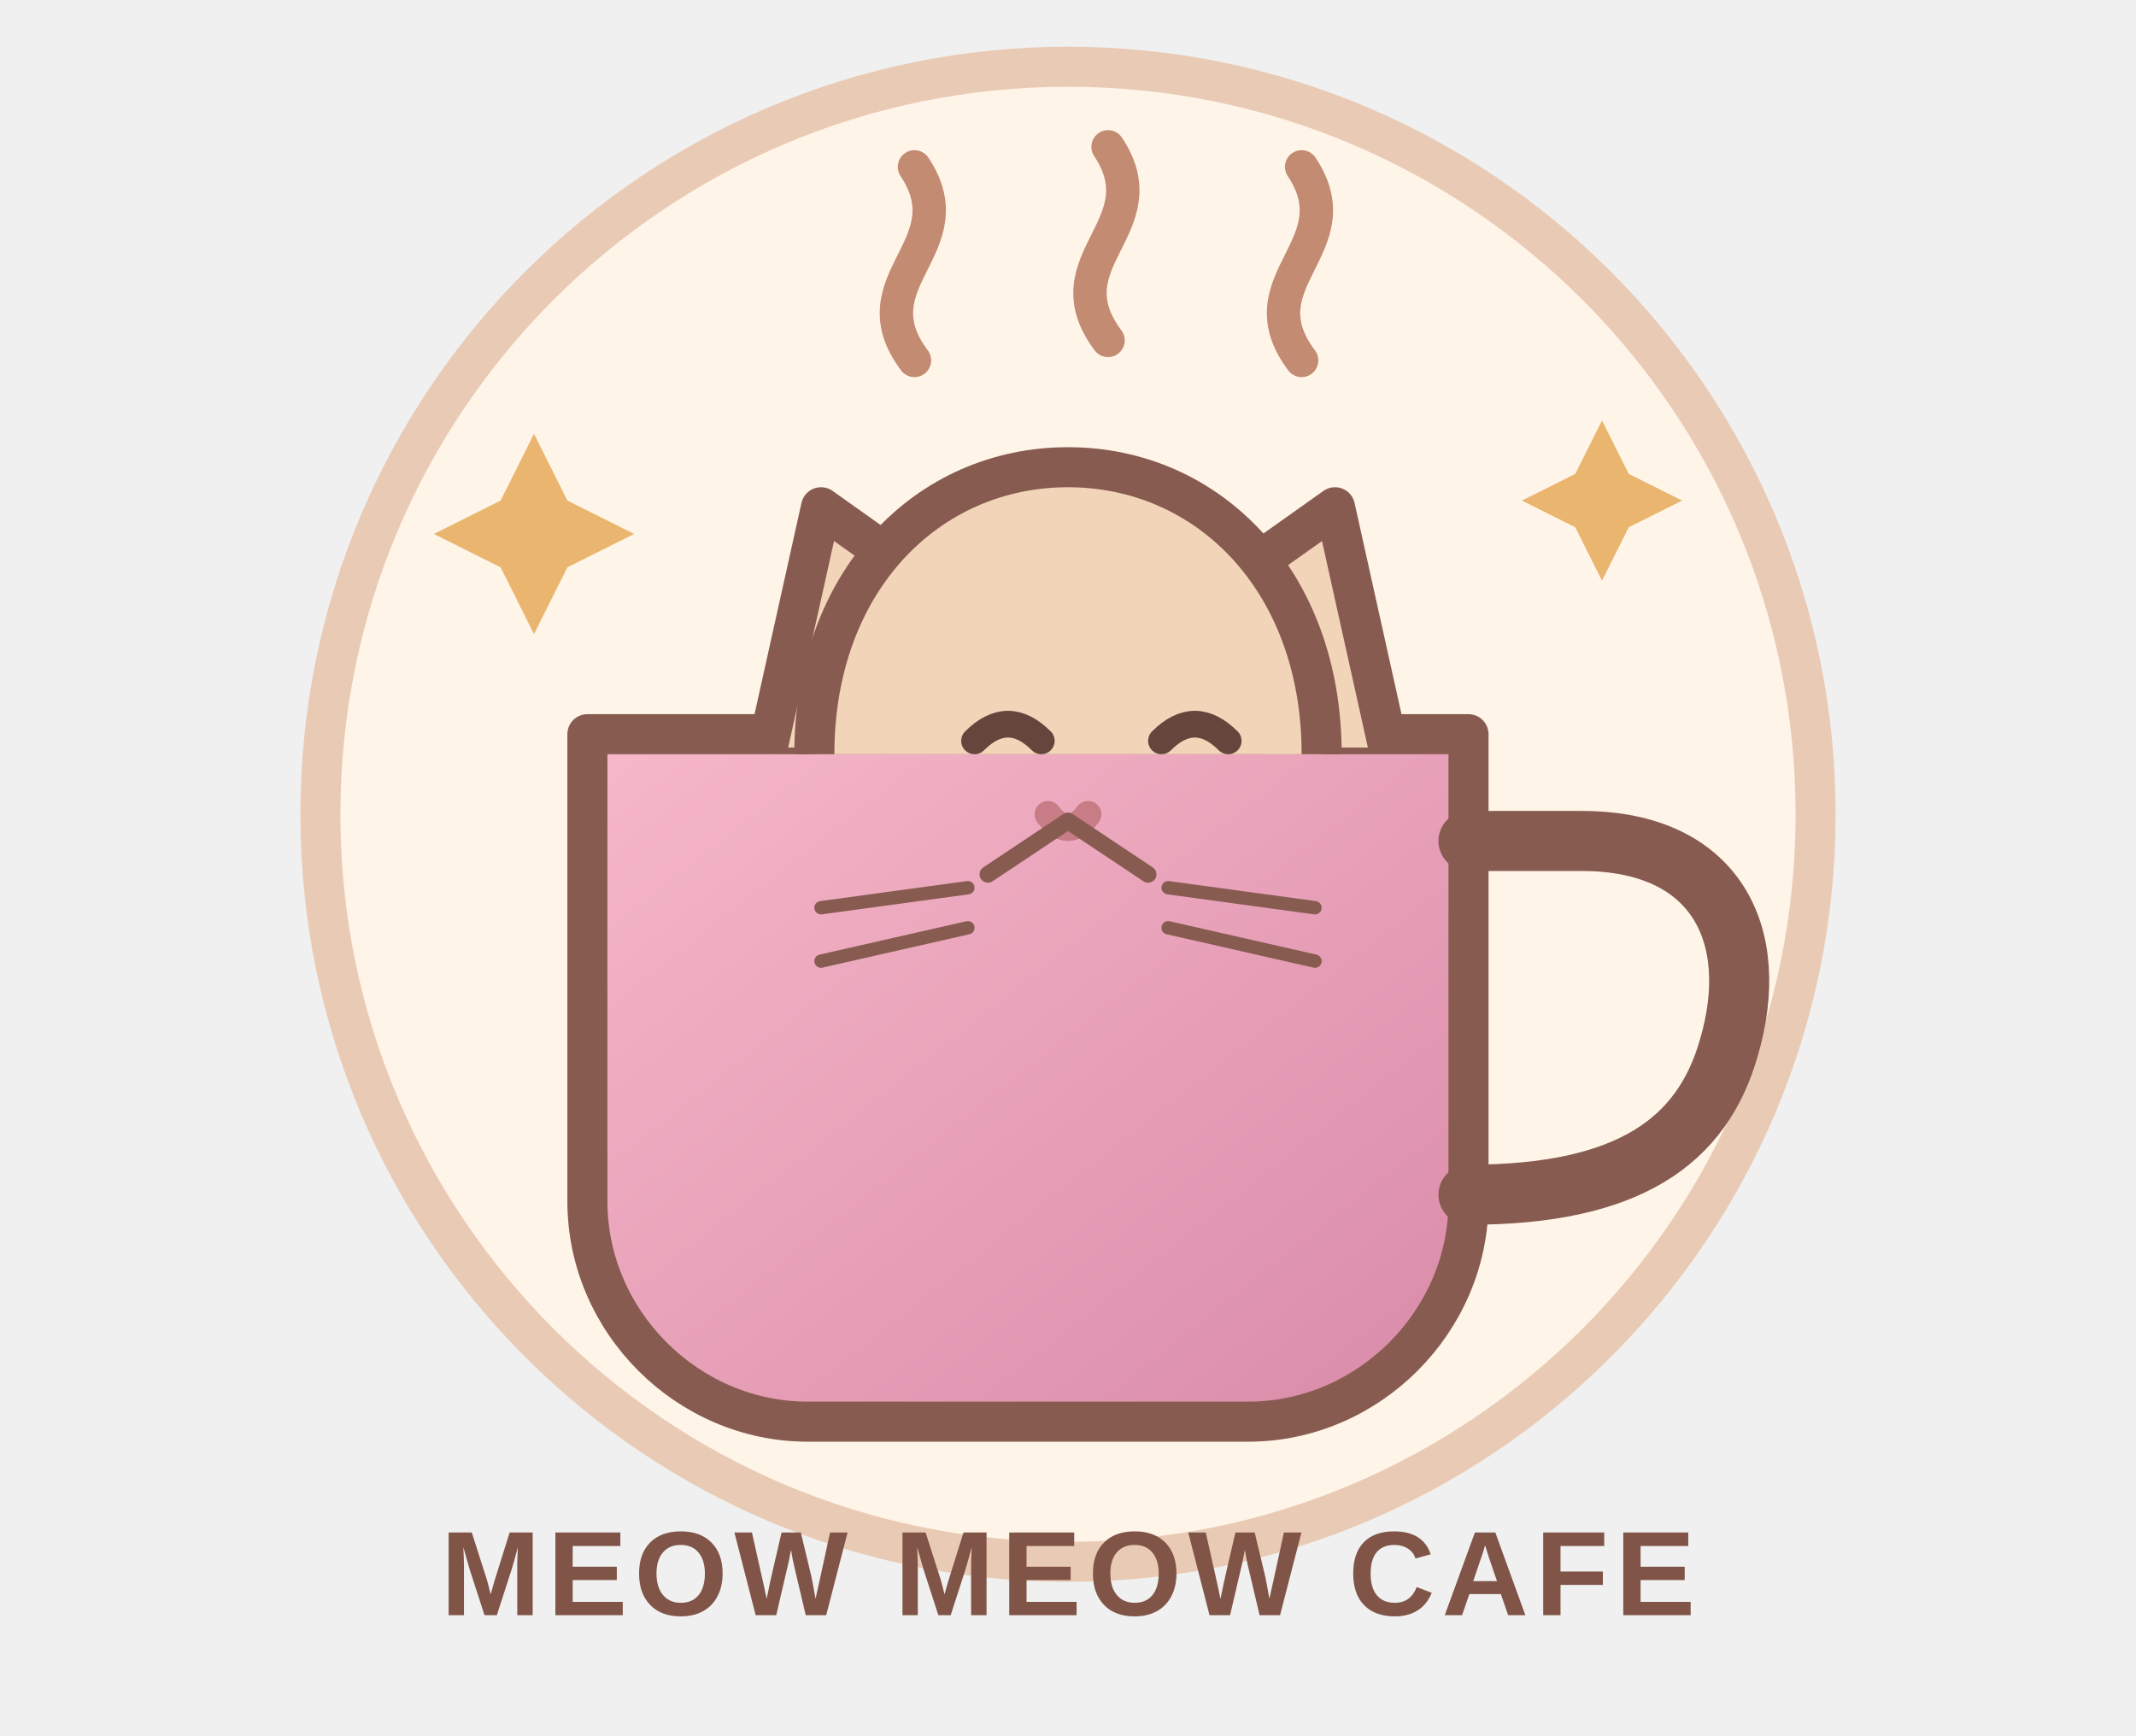
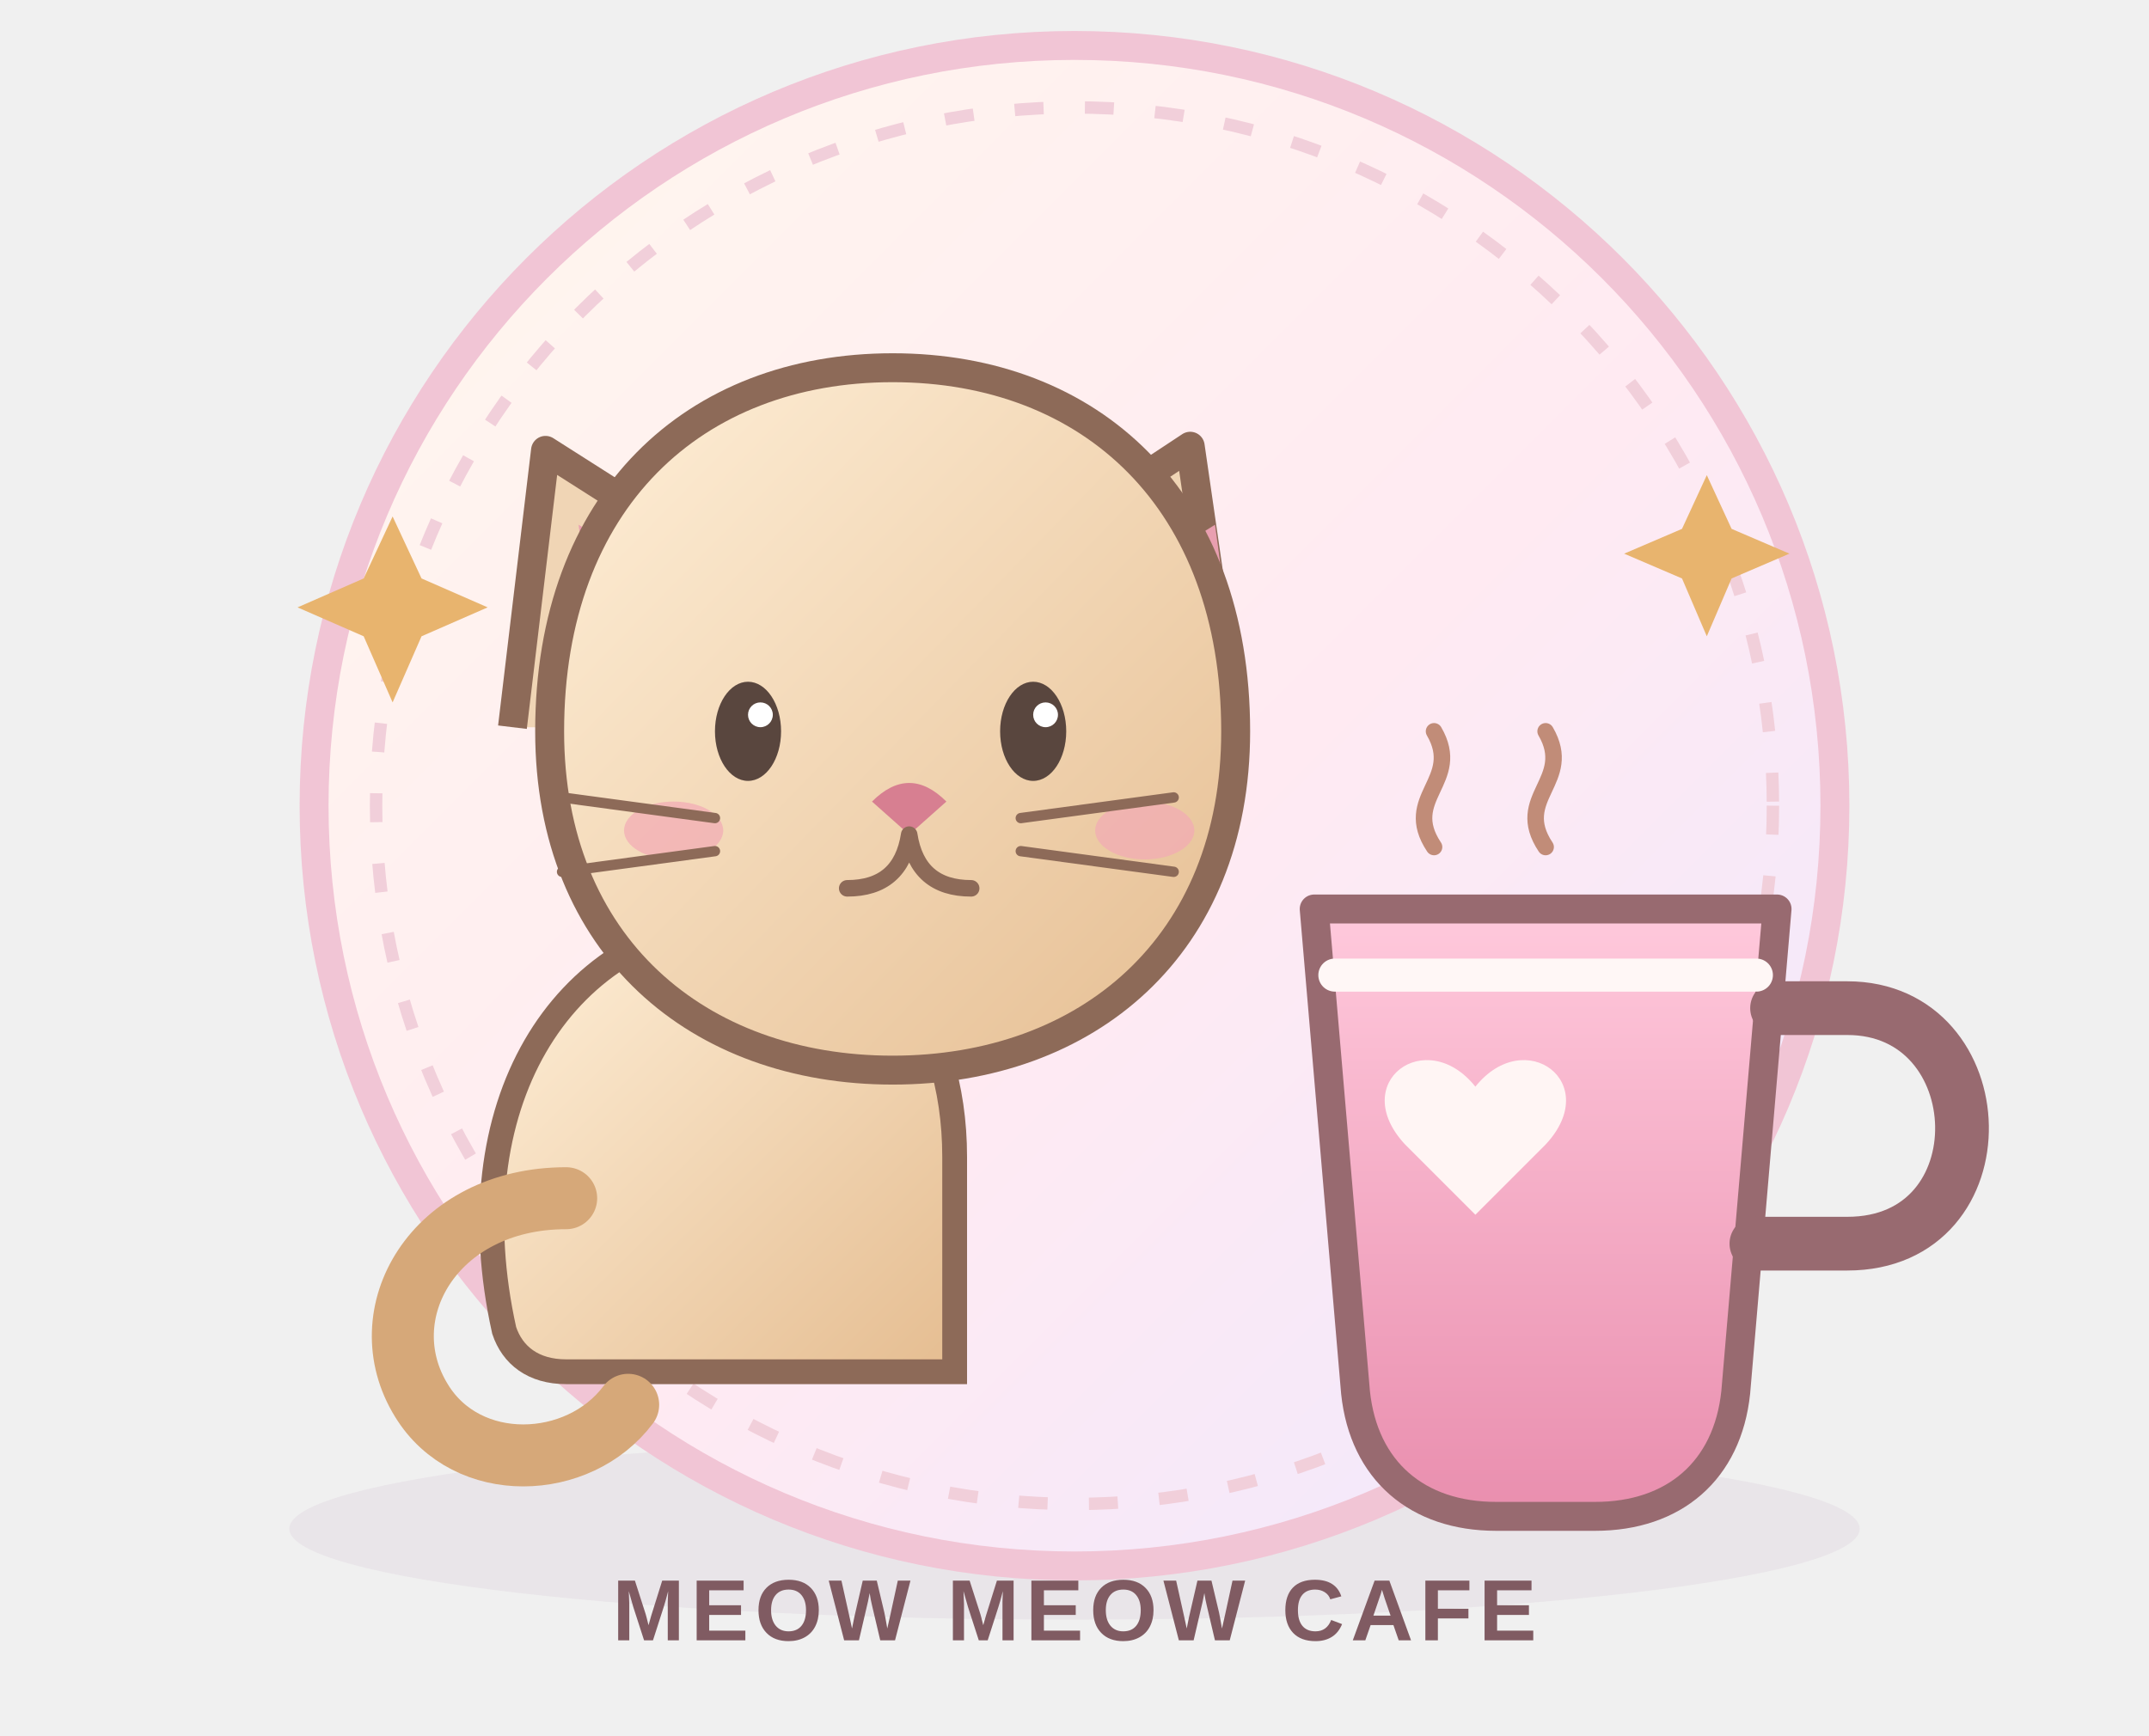
- <svg xmlns="http://www.w3.org/2000/svg" viewBox="0 0 320 260" role="img" aria-labelledby="title desc">
+ <svg xmlns="http://www.w3.org/2000/svg" viewBox="0 0 520 420" role="img" aria-labelledby="title desc">
  <defs>
-     <linearGradient id="cup" x1="0" y1="0" x2="1" y2="1">
-       <stop stop-color="#f6b8c9" />
-       <stop offset="1" stop-color="#d98aa8" />
+     <linearGradient id="bg" x1="0" y1="0" x2="1" y2="1">
+       <stop stop-color="#fff8ed" />
+       <stop offset=".55" stop-color="#ffeaf2" />
+       <stop offset="1" stop-color="#eee8ff" />
    </linearGradient>
-     <linearGradient id="bean" x1="0" y1="0" x2="1" y2="1">
-       <stop stop-color="#9b6b55" />
-       <stop offset="1" stop-color="#6e493d" />
+     <linearGradient id="cup" x1="0" y1="0" x2="0" y2="1">
+       <stop stop-color="#ffc9dc" />
+       <stop offset="1" stop-color="#e98eae" />
+     </linearGradient>
+     <linearGradient id="fur" x1="0" y1="0" x2="1" y2="1">
+       <stop stop-color="#fff0d9" />
+       <stop offset="1" stop-color="#e5bd91" />
    </linearGradient>
  </defs>
-   <circle cx="160" cy="122" r="112" fill="#fff4e8" stroke="#e9cbb5" stroke-width="6" />
-   <path d="M88 110h132v70c0 18-15 33-33 33h-66c-18 0-33-15-33-33z" fill="url(#cup)" stroke="#875b50" stroke-width="6" stroke-linejoin="round" />
-   <path d="M220 126h17c20 0 27 14 22 31-4 14-15 22-39 22" fill="none" stroke="#875b50" stroke-width="9" stroke-linecap="round" />
-   <path d="M115 112l8-36 31 22 15 0 31-22 8 36" fill="#f2d4b9" stroke="#875b50" stroke-width="6" stroke-linejoin="round" />
-   <path d="M122 113c0-26 17-43 38-43s38 17 38 43" fill="#f2d4b9" stroke="#875b50" stroke-width="6" />
-   <path d="M146 111q5-5 10 0M174 111q5-5 10 0" fill="none" stroke="#65463d" stroke-width="4" stroke-linecap="round" />
-   <path d="M157 122q3 4 6 0" fill="none" stroke="#c77c86" stroke-width="4" stroke-linecap="round" />
-   <path d="M160 123l-12 8m12-8 12 8" stroke="#875b50" stroke-width="2.5" stroke-linecap="round" />
-   <path d="M145 133l-22 3m22 3-22 5m52-11 22 3m-22 3 22 5" stroke="#875b50" stroke-width="2" stroke-linecap="round" />
-   <path d="M137 54c-9-12 8-17 0-29m29 26c-9-12 8-17 0-29m29 32c-9-12 8-17 0-29" fill="none" stroke="#c28b72" stroke-width="5" stroke-linecap="round" />
-   <path d="M80 65l5 10 10 5-10 5-5 10-5-10-10-5 10-5zM240 63l4 8 8 4-8 4-4 8-4-8-8-4 8-4z" fill="#e9b56f" />
-   <text x="160" y="242" text-anchor="middle" font-family="Arial,sans-serif" font-size="18" font-weight="700" letter-spacing="1" fill="#805447">MEOW MEOW CAFE</text>
+   <ellipse cx="260" cy="370" rx="190" ry="22" fill="#b99ab8" opacity=".13" />
+   <circle cx="260" cy="195" r="184" fill="url(#bg)" stroke="#f1c5d5" stroke-width="7" />
+   <circle cx="260" cy="195" r="169" fill="none" stroke="#f1cfda" stroke-width="3" stroke-dasharray="7 10" />
+   <path d="M95 125l7 15 16 7-16 7-7 16-7-16-16-7 16-7zM413 115l6 13 14 6-14 6-6 14-6-14-14-6 14-6z" fill="#e8b46e" />
+   <path d="M382 236c-13-18-39-2-22 16l22 21 22-21c17-18-9-34-22-16z" fill="#ed9fbd" />
+   <path d="M122 322c-12-54 13-96 57-100 33-3 52 24 52 58v52h-94c-8 0-13-4-15-10z" fill="url(#fur)" stroke="#8d6a58" stroke-width="6" />
+   <path d="M137 290c-32 0-48 28-35 49 11 18 38 17 50 1" fill="none" stroke="#d6a879" stroke-width="15" stroke-linecap="round" />
+   <path d="M124 176l8-67 55 35 48-1 53-35 10 69" fill="#f0d5b5" stroke="#8d6a58" stroke-width="7" stroke-linejoin="round" />
+   <path d="M143 150l-3-23 31 19zM265 145l29-18 3 22z" fill="#e99fb0" />
+   <path d="M133 177c0-56 35-88 83-88s83 32 83 88c0 52-36 82-83 82s-83-30-83-82z" fill="url(#fur)" stroke="#8d6a58" stroke-width="7" />
+   <ellipse cx="181" cy="177" rx="8" ry="12" fill="#59463e" />
+   <ellipse cx="250" cy="177" rx="8" ry="12" fill="#59463e" />
+   <circle cx="184" cy="173" r="3" fill="#fff" />
+   <circle cx="253" cy="173" r="3" fill="#fff" />
+   <path d="M211 194q9-9 18 0l-9 8z" fill="#d77f91" />
+   <path d="M220 202q-2 13-15 13m15-13q2 13 15 13" fill="none" stroke="#8d6a58" stroke-width="4" stroke-linecap="round" />
+   <ellipse cx="163" cy="201" rx="12" ry="7" fill="#f2a9b5" opacity=".7" />
+   <ellipse cx="277" cy="201" rx="12" ry="7" fill="#f2a9b5" opacity=".7" />
+   <path d="M173 198l-37-5m37 13-37 5m111-13 37-5m-37 13 37 5" stroke="#8d6a58" stroke-width="2.5" stroke-linecap="round" />
+   <path d="M318 220h112l-10 117c-2 19-15 30-34 30h-24c-19 0-32-11-34-30z" fill="url(#cup)" stroke="#986a70" stroke-width="7" stroke-linejoin="round" />
+   <path d="M430 244h17c36 0 38 57 0 57h-22" fill="none" stroke="#986a70" stroke-width="13" stroke-linecap="round" />
+   <path d="M323 236h102" stroke="#fff7f6" stroke-width="8" stroke-linecap="round" />
+   <path d="M357 263c-12-15-31-1-17 14l17 17 17-17c14-15-5-29-17-14z" fill="#fff5f4" />
+   <path d="M347 205c-8-12 7-16 0-28m27 28c-8-12 7-16 0-28" fill="none" stroke="#c18c78" stroke-width="4" stroke-linecap="round" />
+   <text x="260" y="397" text-anchor="middle" font-family="Trebuchet MS,Arial,sans-serif" font-size="21" font-weight="800" letter-spacing="1.5" fill="#805b62">MEOW MEOW CAFE</text>
</svg>
